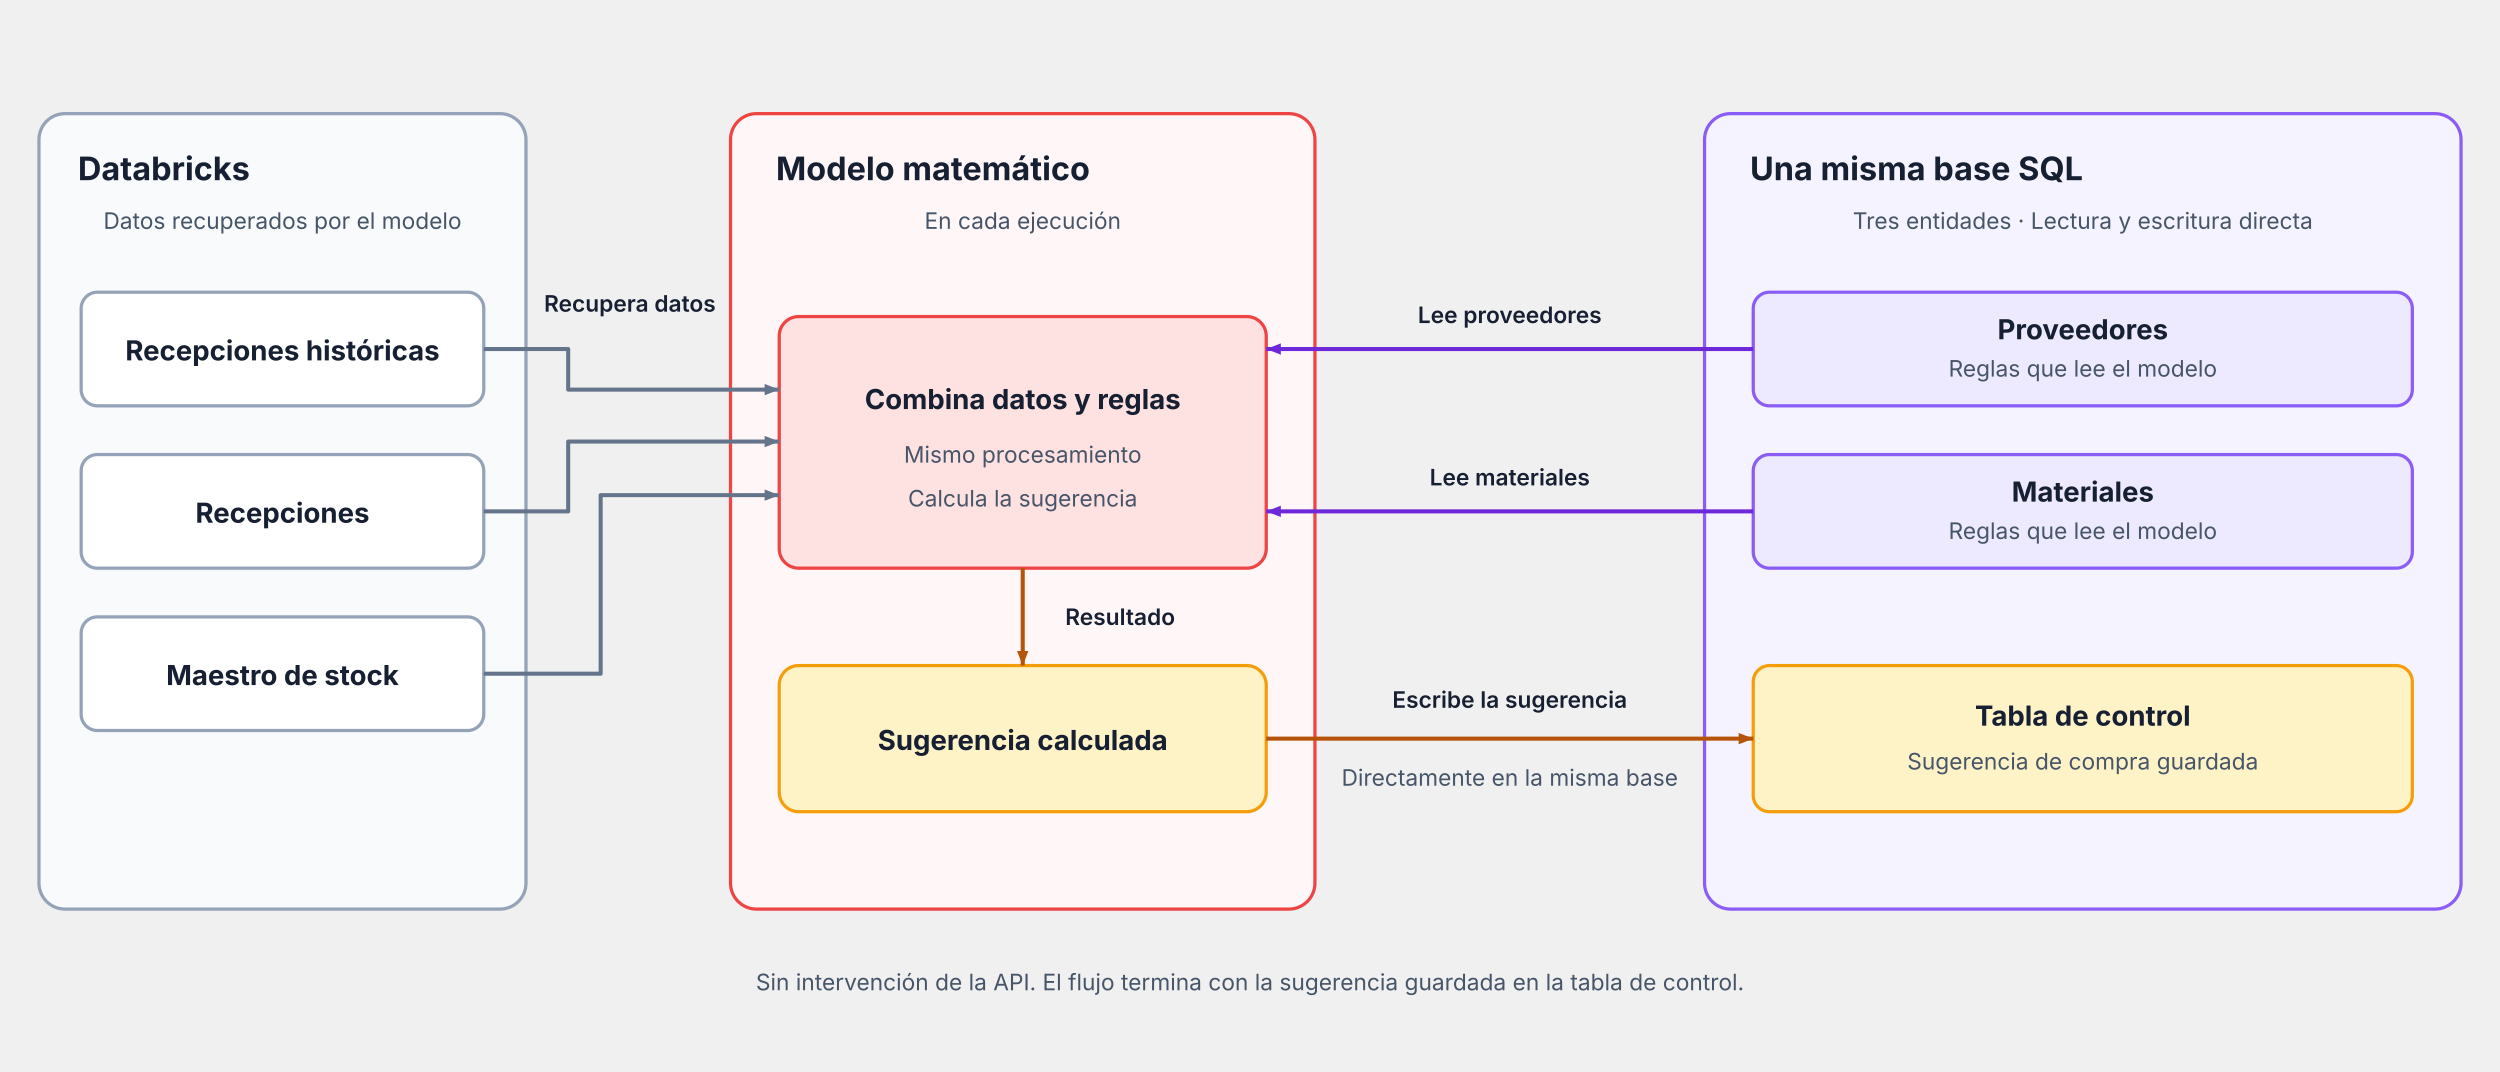
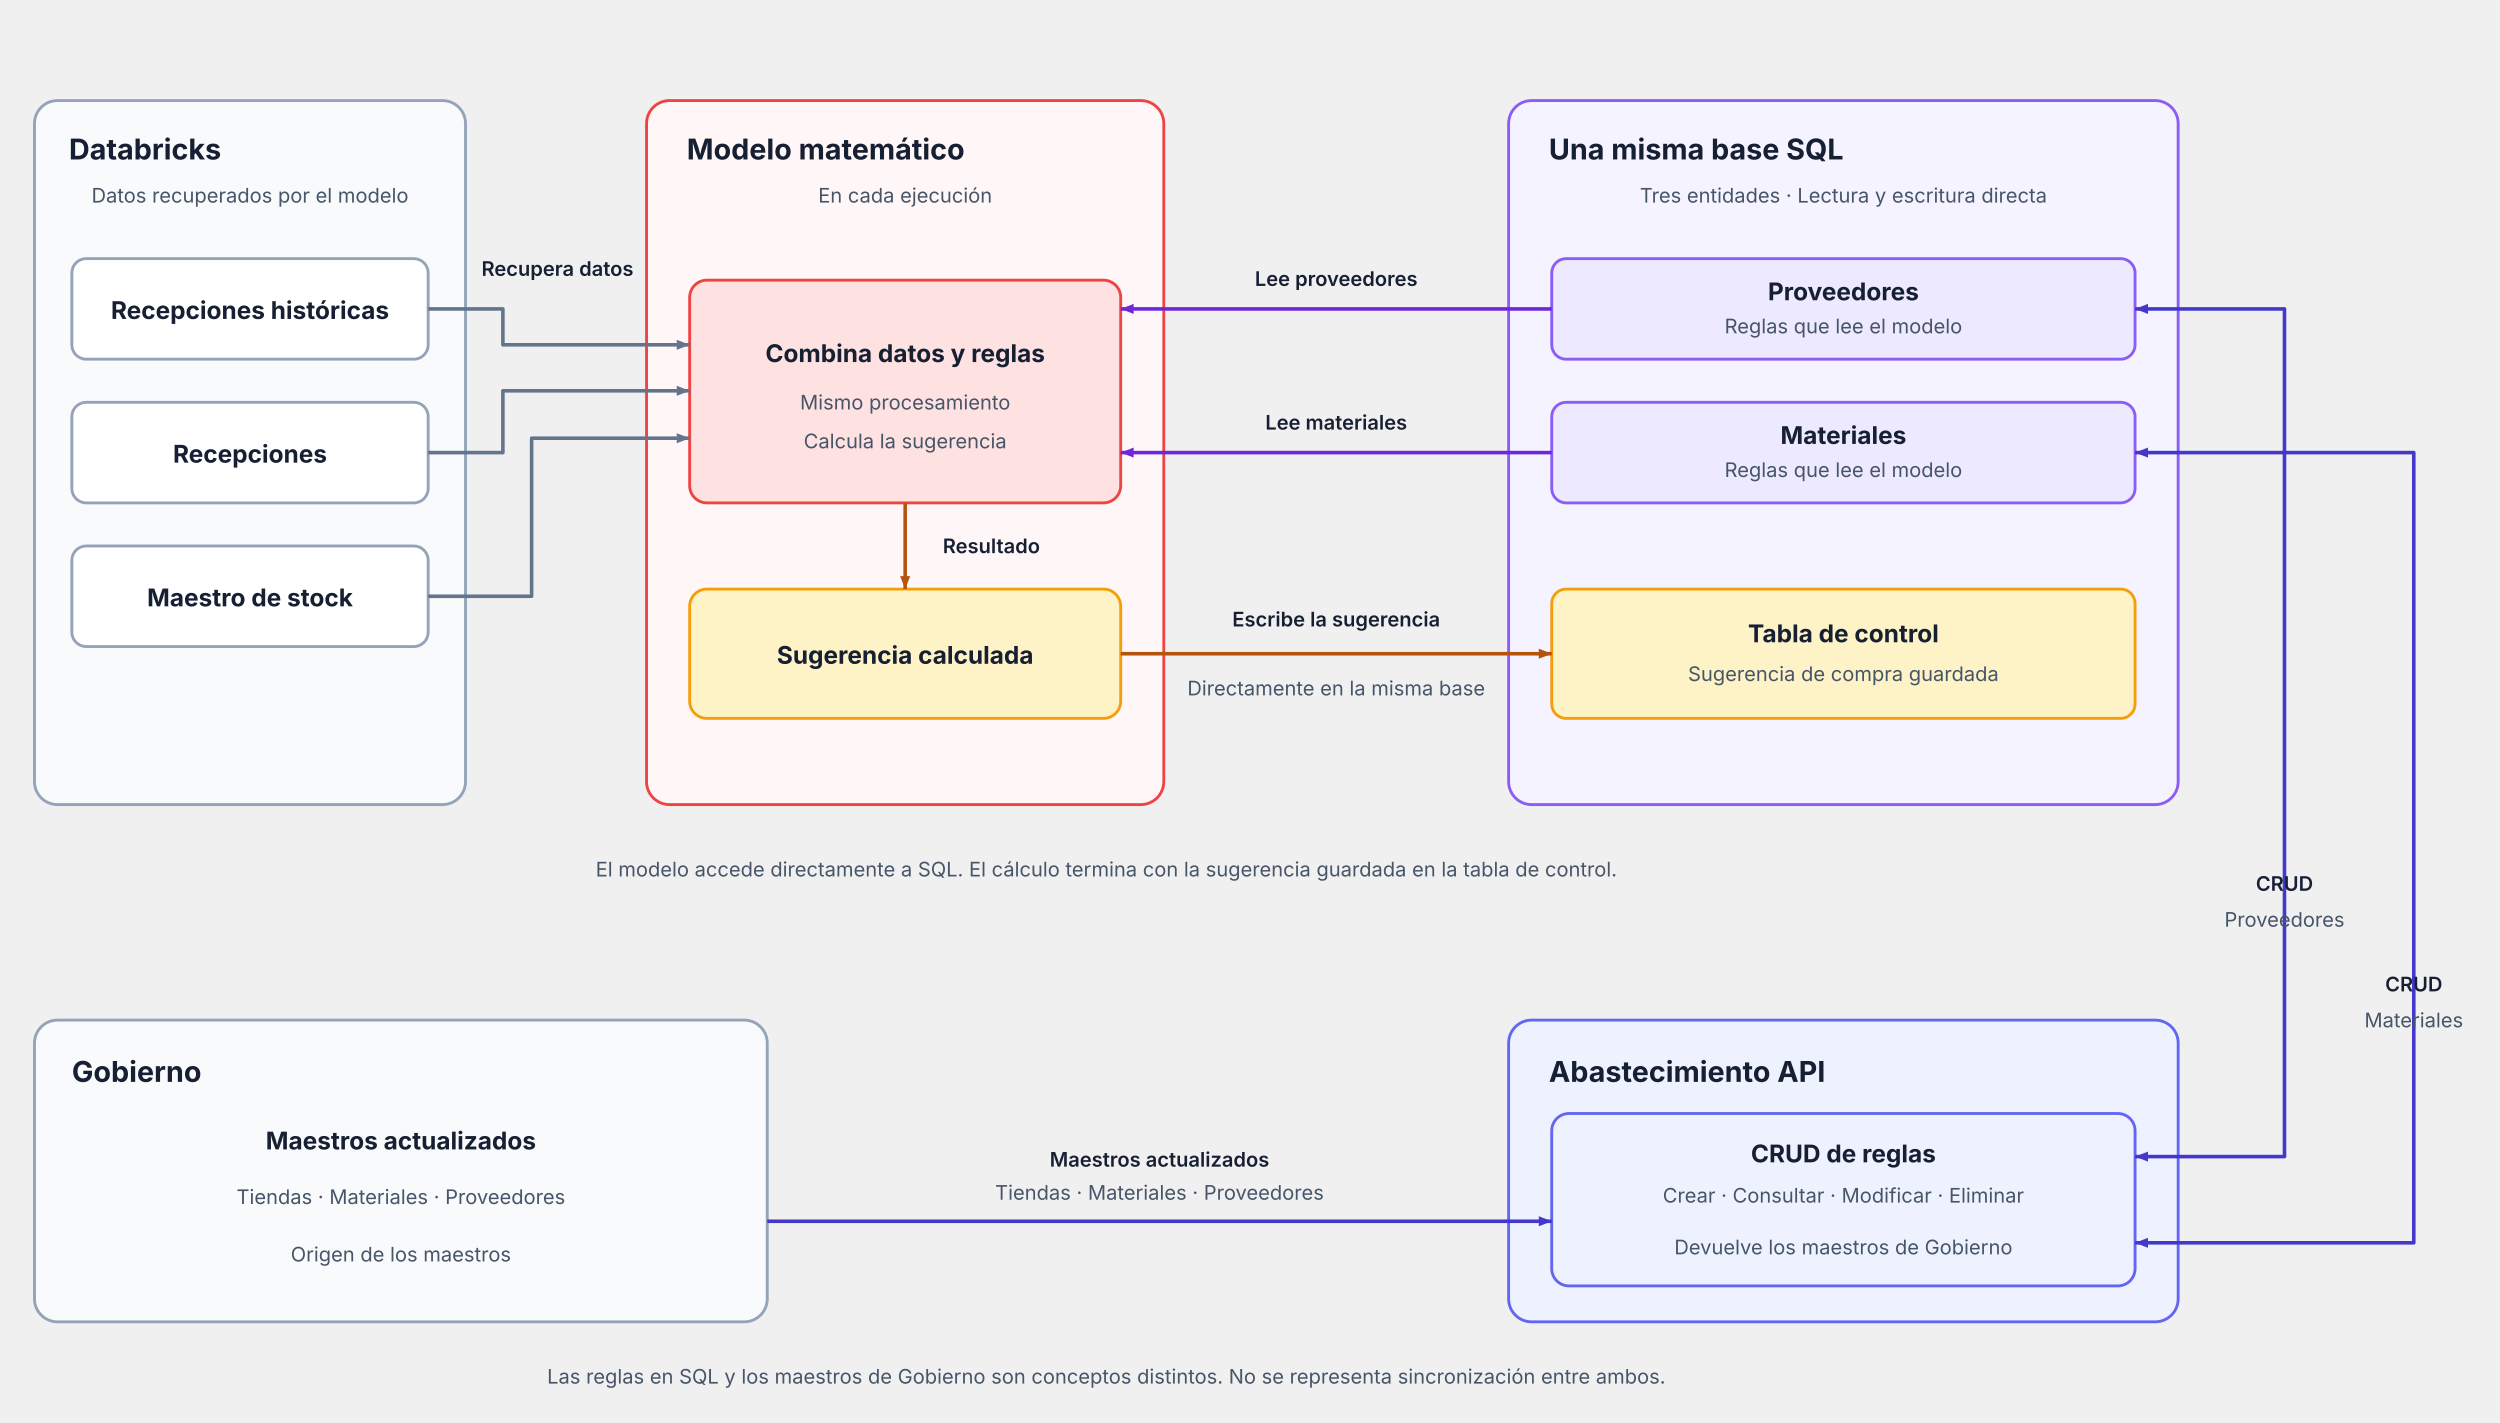
- <svg xmlns="http://www.w3.org/2000/svg" viewBox="0 0 1540 660" role="img" aria-labelledby="title desc">
+ <svg xmlns="http://www.w3.org/2000/svg" viewBox="0 0 1740 990" role="img" aria-labelledby="title desc">
  <defs>
    <marker id="arrow" markerWidth="9" markerHeight="7" refX="9" refY="3.5" orient="auto" markerUnits="userSpaceOnUse">
      <path d="M0 0 L9 3.5 L0 7 Z" fill="#64748b" />
    </marker>
    <marker id="arrow-rules" markerWidth="9" markerHeight="7" refX="9" refY="3.5" orient="auto" markerUnits="userSpaceOnUse">
      <path d="M0 0 L9 3.5 L0 7 Z" fill="#6d28d9" />
    </marker>
    <marker id="arrow-result" markerWidth="9" markerHeight="7" refX="9" refY="3.5" orient="auto" markerUnits="userSpaceOnUse">
      <path d="M0 0 L9 3.5 L0 7 Z" fill="#b45309" />
    </marker>
+     <marker id="arrow-api" markerWidth="9" markerHeight="7" refX="9" refY="3.5" orient="auto-start-reverse" markerUnits="userSpaceOnUse">
+       <path d="M0 0 L9 3.5 L0 7 Z" fill="#4338ca" />
+     </marker>
    <style>
      text { font-family: system-ui, -apple-system, BlinkMacSystemFont, "Segoe UI", sans-serif; fill: #172033; }
      .group { stroke-width: 2; }
      .source { fill: #f8fafc; stroke: #94a3b8; }
      .model { fill: #fff7f7; stroke: #ef4444; }
      .sql { fill: #f5f3ff; stroke: #8b5cf6; }
+       .api { fill: #eef2ff; stroke: #6366f1; }
      .node { stroke-width: 2; }
      .input { fill: #fff; stroke: #94a3b8; }
      .calculation { fill: #fee2e2; stroke: #ef4444; }
      .rules { fill: #ede9fe; stroke: #8b5cf6; }
      .result { fill: #fef3c7; stroke: #f59e0b; }
      .title { font-size: 20px; font-weight: 700; }
      .label { font-size: 17px; font-weight: 650; text-anchor: middle; }
      .detail { font-size: 14px; fill: #475569; text-anchor: middle; }
      .edge { fill: none; stroke-width: 2.5; stroke-linejoin: round; }
      .data-edge { stroke: #64748b; marker-end: url(#arrow); }
      .rules-edge { stroke: #6d28d9; marker-end: url(#arrow-rules); }
      .result-edge { stroke: #b45309; marker-end: url(#arrow-result); }
+       .crud-edge { stroke: #4338ca; marker-start: url(#arrow-api); marker-end: url(#arrow-api); }
+       .masters-edge { stroke: #4338ca; marker-end: url(#arrow-api); }
      .edge-label { font-size: 14px; font-weight: 600; text-anchor: middle; }
    </style>
  </defs>
  <rect class="group source" x="24" y="70" width="300" height="490" rx="16" />
  <text class="title" x="48" y="111">Databricks</text>
  <text class="detail" x="174" y="141">Datos recuperados por el modelo</text>
  <rect class="node input" x="50" y="180" width="248" height="70" rx="10" />
  <text class="label" x="174" y="222">Recepciones históricas</text>
  <rect class="node input" x="50" y="280" width="248" height="70" rx="10" />
  <text class="label" x="174" y="322">Recepciones</text>
  <rect class="node input" x="50" y="380" width="248" height="70" rx="10" />
  <text class="label" x="174" y="422">Maestro de stock</text>
  <rect class="group model" x="450" y="70" width="360" height="490" rx="16" />
  <text class="title" x="478" y="111">Modelo matemático</text>
  <text class="detail" x="630" y="141">En cada ejecución</text>
  <rect class="node calculation" x="480" y="195" width="300" height="155" rx="12" />
  <text class="label" x="630" y="252">Combina datos y reglas</text>
  <text class="detail" x="630" y="285">Mismo procesamiento</text>
  <text class="detail" x="630" y="312">Calcula la sugerencia</text>
  <rect class="node result" x="480" y="410" width="300" height="90" rx="12" />
  <text class="label" x="630" y="462">Sugerencia calculada</text>
  <rect class="group sql" x="1050" y="70" width="466" height="490" rx="16" />
  <text class="title" x="1078" y="111">Una misma base SQL</text>
  <text class="detail" x="1283" y="141">Tres entidades · Lectura y escritura directa</text>
  <rect class="node rules" x="1080" y="180" width="406" height="70" rx="10" />
  <text class="label" x="1283" y="209">Proveedores</text>
  <text class="detail" x="1283" y="232">Reglas que lee el modelo</text>
  <rect class="node rules" x="1080" y="280" width="406" height="70" rx="10" />
  <text class="label" x="1283" y="309">Materiales</text>
  <text class="detail" x="1283" y="332">Reglas que lee el modelo</text>
  <rect class="node result" x="1080" y="410" width="406" height="90" rx="10" />
  <text class="label" x="1283" y="447">Tabla de control</text>
  <text class="detail" x="1283" y="474">Sugerencia de compra guardada</text>
  <path class="edge data-edge" d="M298 215 H350 V240 H480" />
  <path class="edge data-edge" d="M298 315 H350 V272 H480" />
  <path class="edge data-edge" d="M298 415 H370 V305 H480" />
  <text class="edge-label" x="388" y="192">Recupera datos</text>
  <path class="edge rules-edge" d="M1080 215 H780" />
  <text class="edge-label" x="930" y="199">Lee proveedores</text>
  <path class="edge rules-edge" d="M1080 315 H780" />
  <text class="edge-label" x="930" y="299">Lee materiales</text>
  <path class="edge result-edge" d="M630 350 V410" />
  <text class="edge-label" x="690" y="385">Resultado</text>
  <path class="edge result-edge" d="M780 455 H1080" />
  <text class="edge-label" x="930" y="436">Escribe la sugerencia</text>
  <text class="detail" x="930" y="484">Directamente en la misma base</text>
-   <text class="detail" x="770" y="610">Sin intervención de la API. El flujo termina con la sugerencia guardada en la tabla de control.</text>
+   <text class="detail" x="770" y="610">El modelo accede directamente a SQL. El cálculo termina con la sugerencia guardada en la tabla de control.</text>
+   <rect class="group source" x="24" y="710" width="510" height="210" rx="16" />
+   <text class="title" x="50" y="753">Gobierno</text>
+   <text class="label" x="279" y="800">Maestros actualizados</text>
+   <text class="detail" x="279" y="838">Tiendas · Materiales · Proveedores</text>
+   <text class="detail" x="279" y="878">Origen de los maestros</text>
+   <rect class="group api" x="1050" y="710" width="466" height="210" rx="16" />
+   <text class="title" x="1078" y="753">Abastecimiento API</text>
+   <rect class="node api" x="1080" y="775" width="406" height="120" rx="12" />
+   <text class="label" x="1283" y="809">CRUD de reglas</text>
+   <text class="detail" x="1283" y="837">Crear · Consultar · Modificar · Eliminar</text>
+   <text class="detail" x="1283" y="873">Devuelve los maestros de Gobierno</text>
+   <path class="edge masters-edge" d="M534 850 H1080" />
+   <text class="edge-label" x="807" y="812">Maestros actualizados</text>
+   <text class="detail" x="807" y="835">Tiendas · Materiales · Proveedores</text>
+   <path class="edge crud-edge" d="M1486 805 H1590 V215 H1486" />
+   <text class="edge-label" x="1590" y="620">CRUD</text>
+   <text class="detail" x="1590" y="645">Proveedores</text>
+   <path class="edge crud-edge" d="M1486 865 H1680 V315 H1486" />
+   <text class="edge-label" x="1680" y="690">CRUD</text>
+   <text class="detail" x="1680" y="715">Materiales</text>
+   <text class="detail" x="770" y="963">Las reglas en SQL y los maestros de Gobierno son conceptos distintos. No se representa sincronización entre ambos.</text>
</svg>
